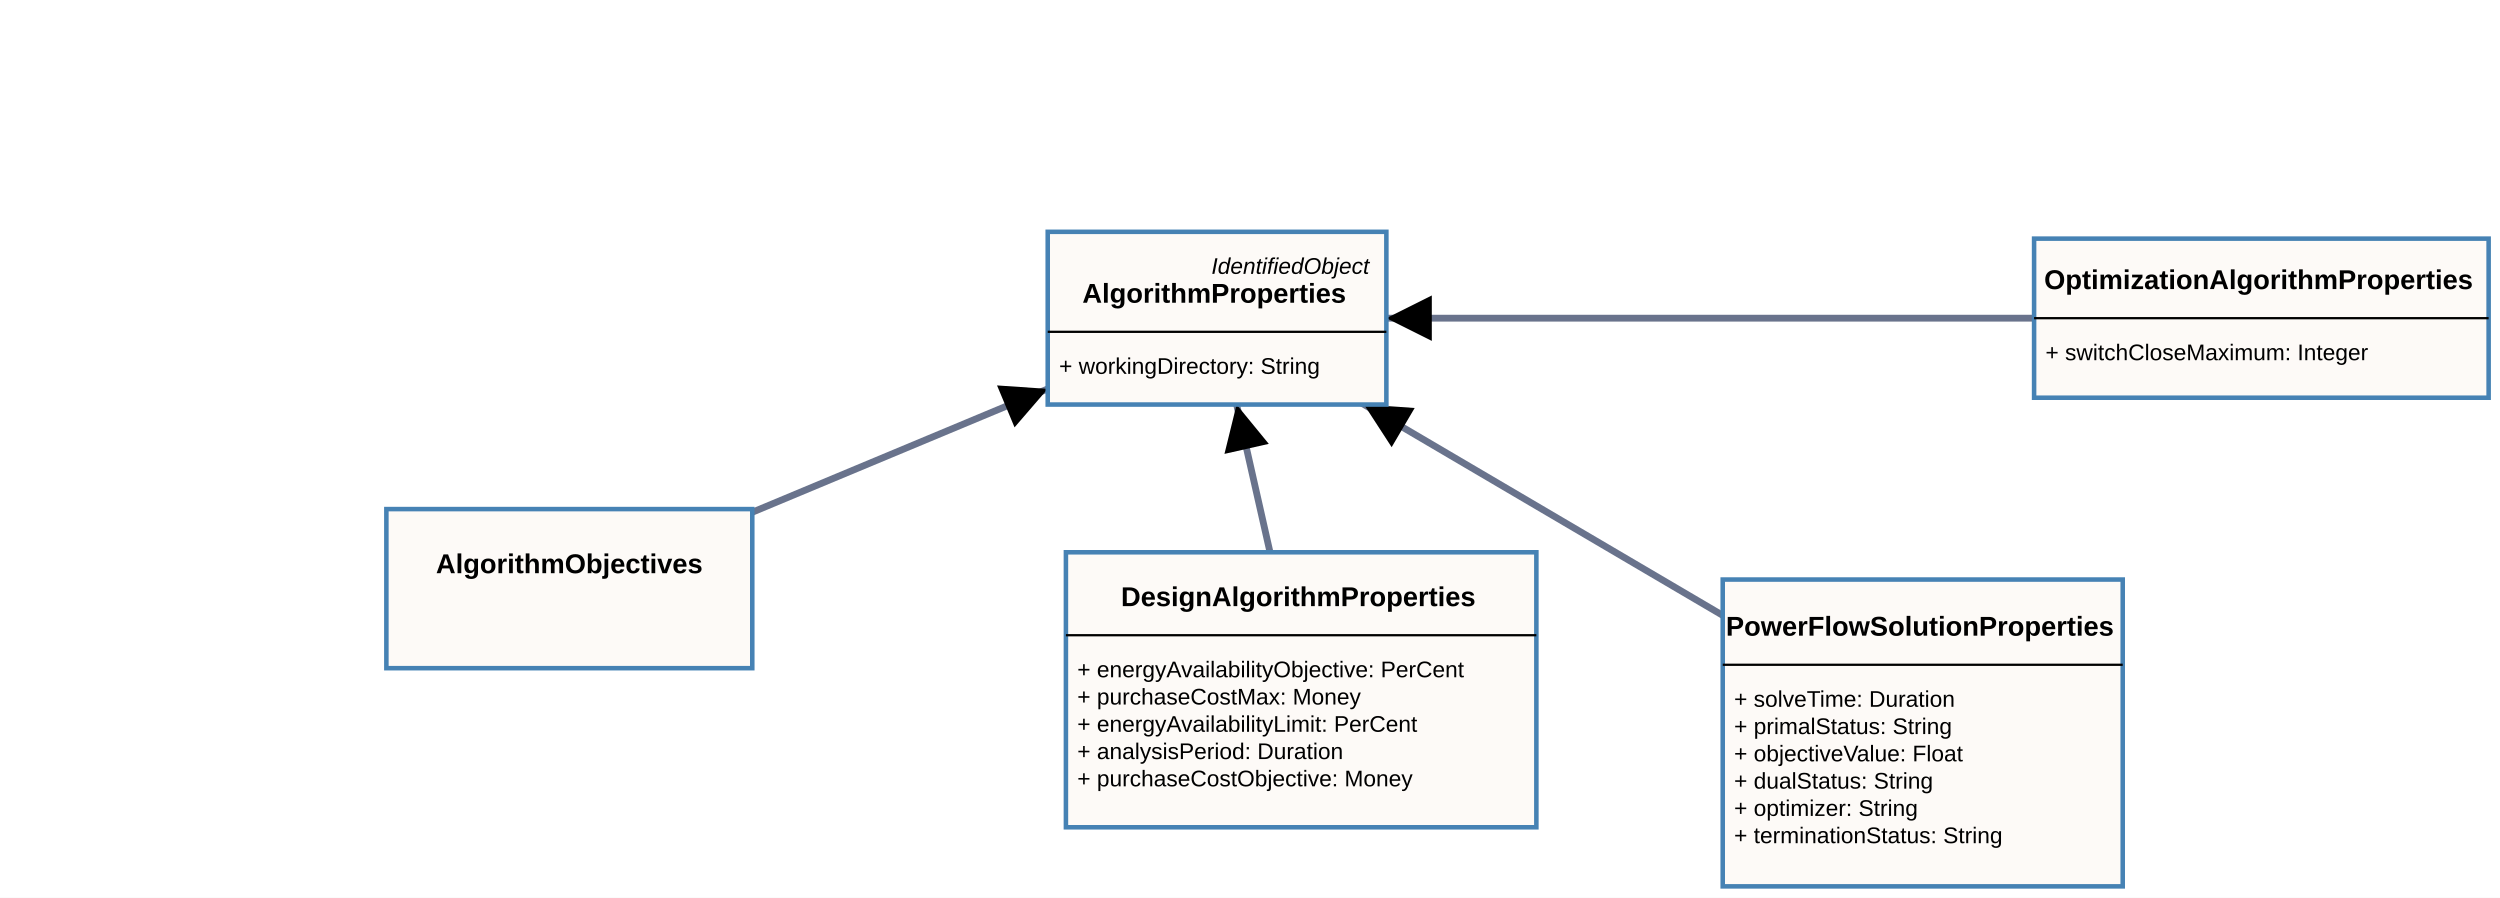
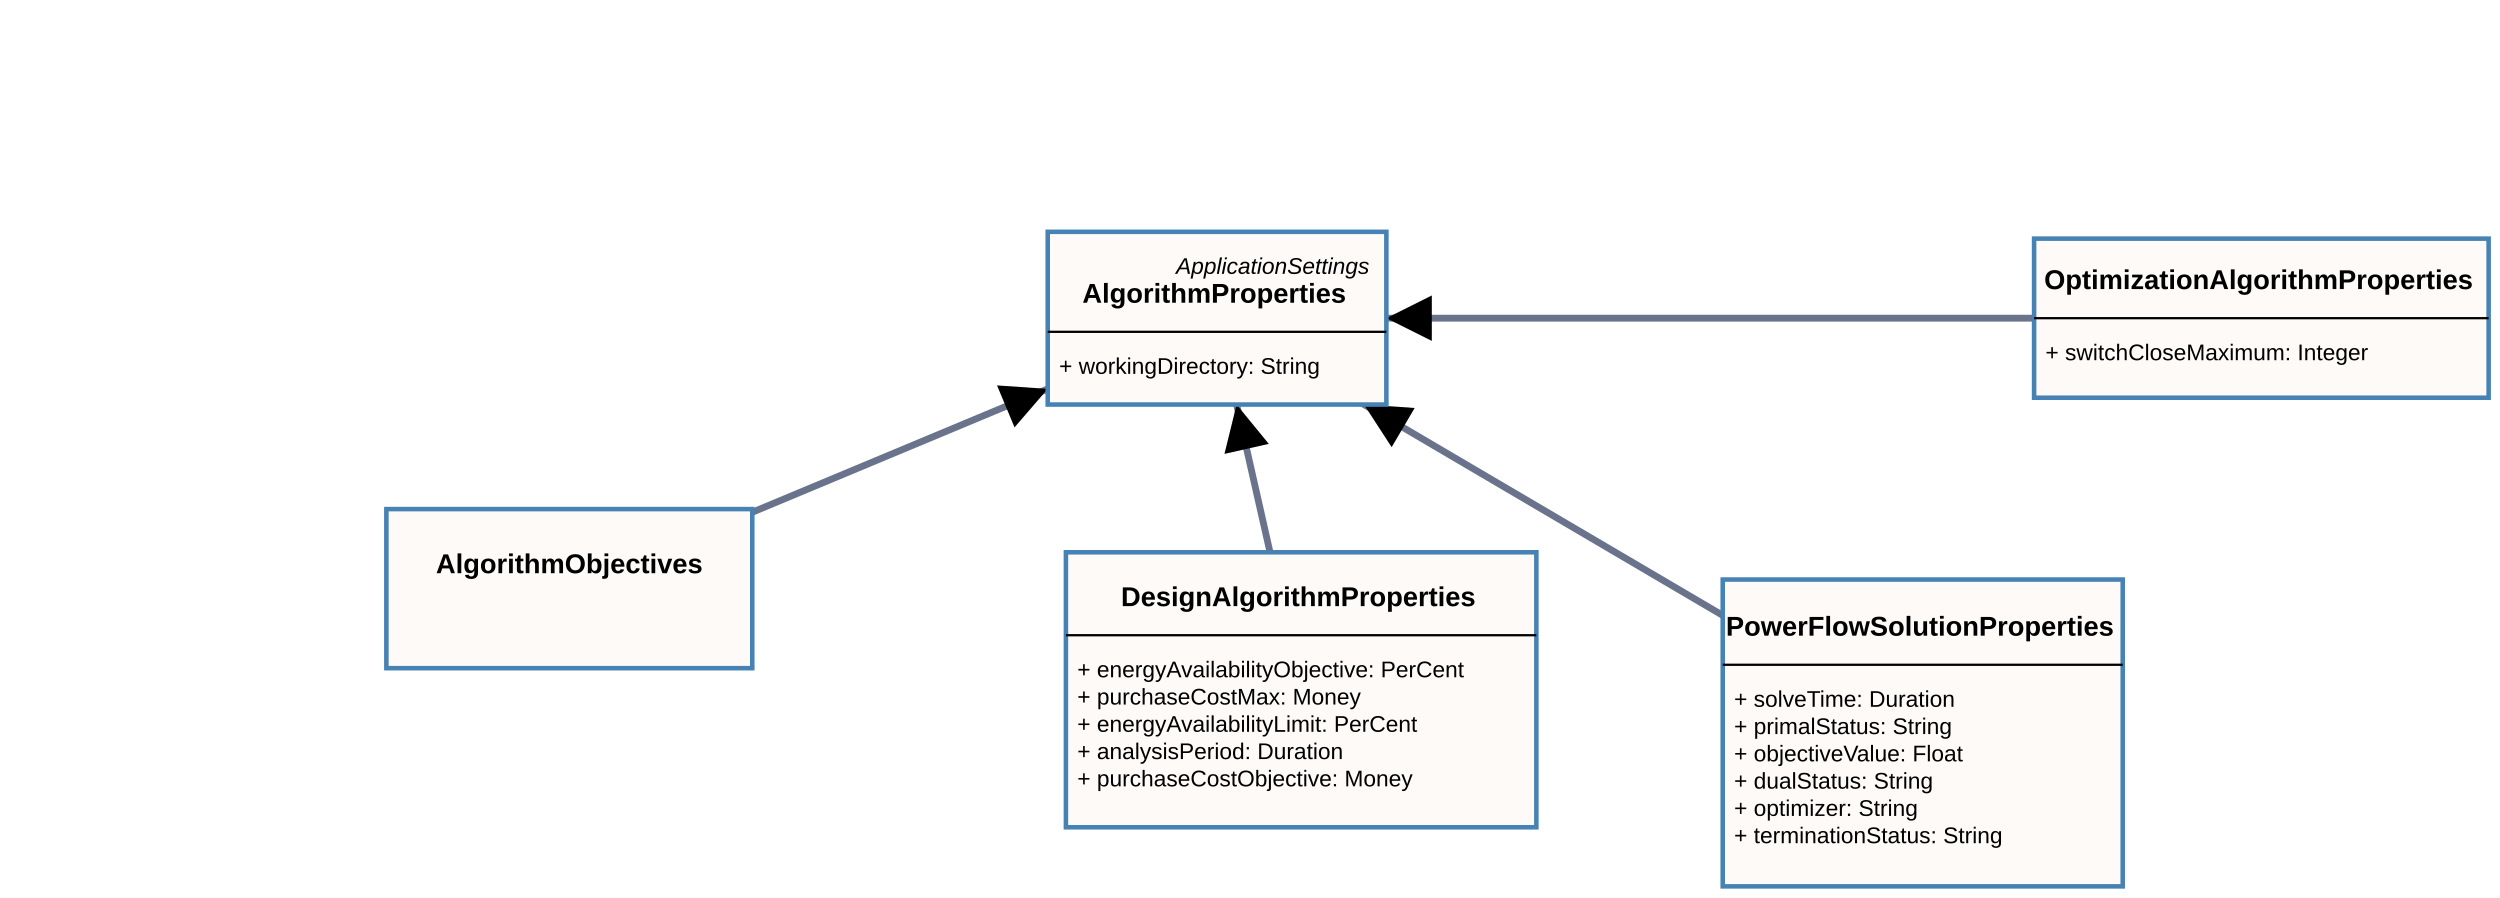
<svg xmlns="http://www.w3.org/2000/svg" width="1100" height="395" style="-webkit-tap-highlight-color: rgba(0, 0, 0, 0);">
  <rect width="100%" height="100%" fill="white" />
  <g class="zoom-group">
    <defs>
      <marker id="arrowhead" viewBox="-0 -5 10 10" refX="5" refY="0" orient="auto" markerWidth="10" markerHeight="10" xoverflow="visible">
        <path d="M 0,-5 L 10 ,0 L 0,5" fill="black" style="stroke: none;" />
      </marker>
    </defs>
    <line class="link" x1="572.5" y1="303.5" x2="535.5" y2="140" stroke="#69738c" stroke-width="3" marker-end="url(#arrowhead)" />
    <line class="link" x1="846" y1="322.5" x2="535.5" y2="140" stroke="#69738c" stroke-width="3" marker-end="url(#arrowhead)" />
    <line class="link" x1="250.5" y1="259" x2="535.5" y2="140" stroke="#69738c" stroke-width="3" marker-end="url(#arrowhead)" />
    <line class="link" x1="995" y1="140" x2="535.5" y2="140" stroke="#69738c" stroke-width="3" marker-end="url(#arrowhead)" />
    <line class="arrow" x2="546.307" y2="187.753" x1="572.5" y1="303.5" stroke="#69738c" stroke-width="2" marker-end="url(#arrowhead)" />
    <line class="arrow" x2="608.773" y2="183.067" x1="846" y1="322.5" stroke="#69738c" stroke-width="2" marker-end="url(#arrowhead)" />
    <line class="arrow" x2="451.772" y2="174.96" x1="250.5" y1="259" stroke="#69738c" stroke-width="2" marker-end="url(#arrowhead)" />
    <line class="arrow" x2="620" y2="140" x1="995" y1="140" stroke="#69738c" stroke-width="2" marker-end="url(#arrowhead)" />
    <g class="draggable" transform="translate(461, 102)">
      <rect class="box" width="149" height="76" style="fill: #fdfaf7; stroke: steelblue; stroke-width: 2px; cursor: move;" />
      <text x="0" y="0" text-anchor="start" font-size="10px">
-         <tspan x="144" y="15" dy=".35em" text-anchor="end" style="font-family: Arial, sans-serif; font-weight: 400; font-style: italic; fill: black; font-size: 10px; pointer-events: none;">IdentifiedObject</tspan>
+         <tspan x="144" y="15" dy=".35em" text-anchor="end" style="font-family: Arial, sans-serif; font-weight: 400; font-style: italic; fill: black; font-size: 10px; pointer-events: none;">ApplicationSettings</tspan>
        <tspan x="74.5" y="27" dy=".35em" text-anchor="middle" style="font-family: Arial, sans-serif; font-weight: 700; font-style: normal; fill: black; font-size: 12px; pointer-events: none;">AlgorithmProperties</tspan>
        <tspan x="5" y="59" dy=".35em" text-anchor="start" style="font-family: Arial, sans-serif; font-weight: 400; font-style: normal; fill: black; font-size: 10px; pointer-events: none;">+   workingDirectory: String</tspan>
      </text>
      <line x1="0" x2="149" y1="44" y2="44" stroke="black" stroke-width="1" />
    </g>
    <g class="draggable" transform="translate(469, 243)">
      <rect class="box" width="207" height="121" style="fill: #fdfaf7; stroke: steelblue; stroke-width: 2px; cursor: move;" />
      <text x="0" y="0" text-anchor="start" font-size="10px">
        <tspan x="103.5" y="19.5" dy=".35em" text-anchor="middle" style="font-family: Arial, sans-serif; font-weight: 700; font-style: normal; fill: black; font-size: 12px; pointer-events: none;">DesignAlgorithmProperties</tspan>
        <tspan x="5" y="51.5" dy=".35em" text-anchor="start" style="font-family: Arial, sans-serif; font-weight: 400; font-style: normal; fill: black; font-size: 10px; pointer-events: none;">+   energyAvailabilityObjective: PerCent</tspan>
        <tspan x="5" y="63.5" dy=".35em" text-anchor="start" style="font-family: Arial, sans-serif; font-weight: 400; font-style: normal; fill: black; font-size: 10px; pointer-events: none;">+   purchaseCostMax: Money</tspan>
        <tspan x="5" y="75.5" dy=".35em" text-anchor="start" style="font-family: Arial, sans-serif; font-weight: 400; font-style: normal; fill: black; font-size: 10px; pointer-events: none;">+   energyAvailabilityLimit: PerCent</tspan>
        <tspan x="5" y="87.5" dy=".35em" text-anchor="start" style="font-family: Arial, sans-serif; font-weight: 400; font-style: normal; fill: black; font-size: 10px; pointer-events: none;">+   analysisPeriod: Duration</tspan>
        <tspan x="5" y="99.5" dy=".35em" text-anchor="start" style="font-family: Arial, sans-serif; font-weight: 400; font-style: normal; fill: black; font-size: 10px; pointer-events: none;">+   purchaseCostObjective: Money</tspan>
      </text>
      <line x1="0" x2="207" y1="36.5" y2="36.5" stroke="black" stroke-width="1" />
    </g>
    <g class="draggable" transform="translate(758, 255)">
      <rect class="box" width="176" height="135" style="fill: #fdfaf7; stroke: steelblue; stroke-width: 2px; cursor: move;" />
      <text x="0" y="0" text-anchor="start" font-size="10px">
        <tspan x="88" y="20.5" dy=".35em" text-anchor="middle" style="font-family: Arial, sans-serif; font-weight: 700; font-style: normal; fill: black; font-size: 12px; pointer-events: none;">PowerFlowSolutionProperties</tspan>
        <tspan x="5" y="52.5" dy=".35em" text-anchor="start" style="font-family: Arial, sans-serif; font-weight: 400; font-style: normal; fill: black; font-size: 10px; pointer-events: none;">+   solveTime: Duration</tspan>
        <tspan x="5" y="64.5" dy=".35em" text-anchor="start" style="font-family: Arial, sans-serif; font-weight: 400; font-style: normal; fill: black; font-size: 10px; pointer-events: none;">+   primalStatus: String</tspan>
        <tspan x="5" y="76.5" dy=".35em" text-anchor="start" style="font-family: Arial, sans-serif; font-weight: 400; font-style: normal; fill: black; font-size: 10px; pointer-events: none;">+   objectiveValue: Float</tspan>
        <tspan x="5" y="88.5" dy=".35em" text-anchor="start" style="font-family: Arial, sans-serif; font-weight: 400; font-style: normal; fill: black; font-size: 10px; pointer-events: none;">+   dualStatus: String</tspan>
        <tspan x="5" y="100.5" dy=".35em" text-anchor="start" style="font-family: Arial, sans-serif; font-weight: 400; font-style: normal; fill: black; font-size: 10px; pointer-events: none;">+   optimizer: String</tspan>
        <tspan x="5" y="112.5" dy=".35em" text-anchor="start" style="font-family: Arial, sans-serif; font-weight: 400; font-style: normal; fill: black; font-size: 10px; pointer-events: none;">+   terminationStatus: String</tspan>
      </text>
      <line x1="0" x2="176" y1="37.5" y2="37.5" stroke="black" stroke-width="1" />
    </g>
    <g class="draggable" transform="translate(170, 224)">
      <rect class="box" width="161" height="70" style="fill: #fdfaf7; stroke: steelblue; stroke-width: 2px; cursor: move;" />
      <text x="0" y="0" text-anchor="start" font-size="10px">
        <tspan x="80.5" y="24" dy=".35em" text-anchor="middle" style="font-family: Arial, sans-serif; font-weight: 700; font-style: normal; fill: black; font-size: 12px; pointer-events: none;">AlgorithmObjectives</tspan>
      </text>
    </g>
    <g class="draggable" transform="translate(895, 105)">
      <rect class="box" width="200" height="70" style="fill: #fdfaf7; stroke: steelblue; stroke-width: 2px; cursor: move;" />
      <text x="0" y="0" text-anchor="start" font-size="10px">
        <tspan x="100" y="18" dy=".35em" text-anchor="middle" style="font-family: Arial, sans-serif; font-weight: 700; font-style: normal; fill: black; font-size: 12px; pointer-events: none;">OptimizationAlgorithmProperties</tspan>
        <tspan x="5" y="50" dy=".35em" text-anchor="start" style="font-family: Arial, sans-serif; font-weight: 400; font-style: normal; fill: black; font-size: 10px; pointer-events: none;">+   switchCloseMaximum: Integer</tspan>
      </text>
      <line x1="0" x2="200" y1="35" y2="35" stroke="black" stroke-width="1" />
    </g>
    <text class="link-text-start-top" x="552.705" y="238.123" text-anchor="end" dy="-1em" style="font-family: Arial, sans-serif; font-size: 10px; fill: black;" />
    <text class="link-text-start-top" x="748.689" y="268.243" text-anchor="end" dy="-1em" style="font-family: Arial, sans-serif; font-size: 10px; fill: black;" />
    <text class="link-text-start-top" x="340.614" y="223.461" text-anchor="start" dy="-1em" style="font-family: Arial, sans-serif; font-size: 10px; fill: black;" />
    <text class="link-text-start-top" x="885" y="140" text-anchor="end" dy="-1em" style="font-family: Arial, sans-serif; font-size: 10px; fill: black;" />
    <text class="link-text-start-btm" x="562.705" y="238.123" dy="-1em" text-anchor="start" style="font-family: Arial, sans-serif; font-size: 10px; fill: black;" />
    <text class="link-text-start-btm" x="748.689" y="268.243" dy="1em" text-anchor="end" style="font-family: Arial, sans-serif; font-size: 10px; fill: black;" />
    <text class="link-text-start-btm" x="340.614" y="223.461" dy="1em" text-anchor="start" style="font-family: Arial, sans-serif; font-size: 10px; fill: black;" />
    <text class="link-text-start-btm" x="885" y="140" dy="1em" text-anchor="end" style="font-family: Arial, sans-serif; font-size: 10px; fill: black;" />
    <text class="link-text-end-top" x="540.203" y="182.877" dy="1em" text-anchor="end" style="font-family: Arial, sans-serif; font-size: 10px; fill: black;" />
    <text class="link-text-end-top" x="599.463" y="180.534" dy="1em" text-anchor="end" style="font-family: Arial, sans-serif; font-size: 10px; fill: black;" />
    <text class="link-text-end-top" x="451.386" y="173.034" dy="-1em" text-anchor="end" style="font-family: Arial, sans-serif; font-size: 10px; fill: black;" />
    <text class="link-text-end-top" x="620" y="140" dy="-1em" text-anchor="start" style="font-family: Arial, sans-serif; font-size: 10px; fill: black;" />
    <text class="link-text-end-btm" x="550.203" y="182.877" dy="1em" text-anchor="start" style="font-family: Arial, sans-serif; font-size: 10px; fill: black;" />
    <text class="link-text-end-btm" x="609.463" y="180.534" dy="1em" text-anchor="start" style="font-family: Arial, sans-serif; font-size: 10px; fill: black;" />
    <text class="link-text-end-btm" x="451.386" y="173.034" dy="1em" text-anchor="end" style="font-family: Arial, sans-serif; font-size: 10px; fill: black;" />
    <text class="link-text-end-btm" x="620" y="140" dy="1em" text-anchor="start" style="font-family: Arial, sans-serif; font-size: 10px; fill: black;" />
  </g>
</svg>
